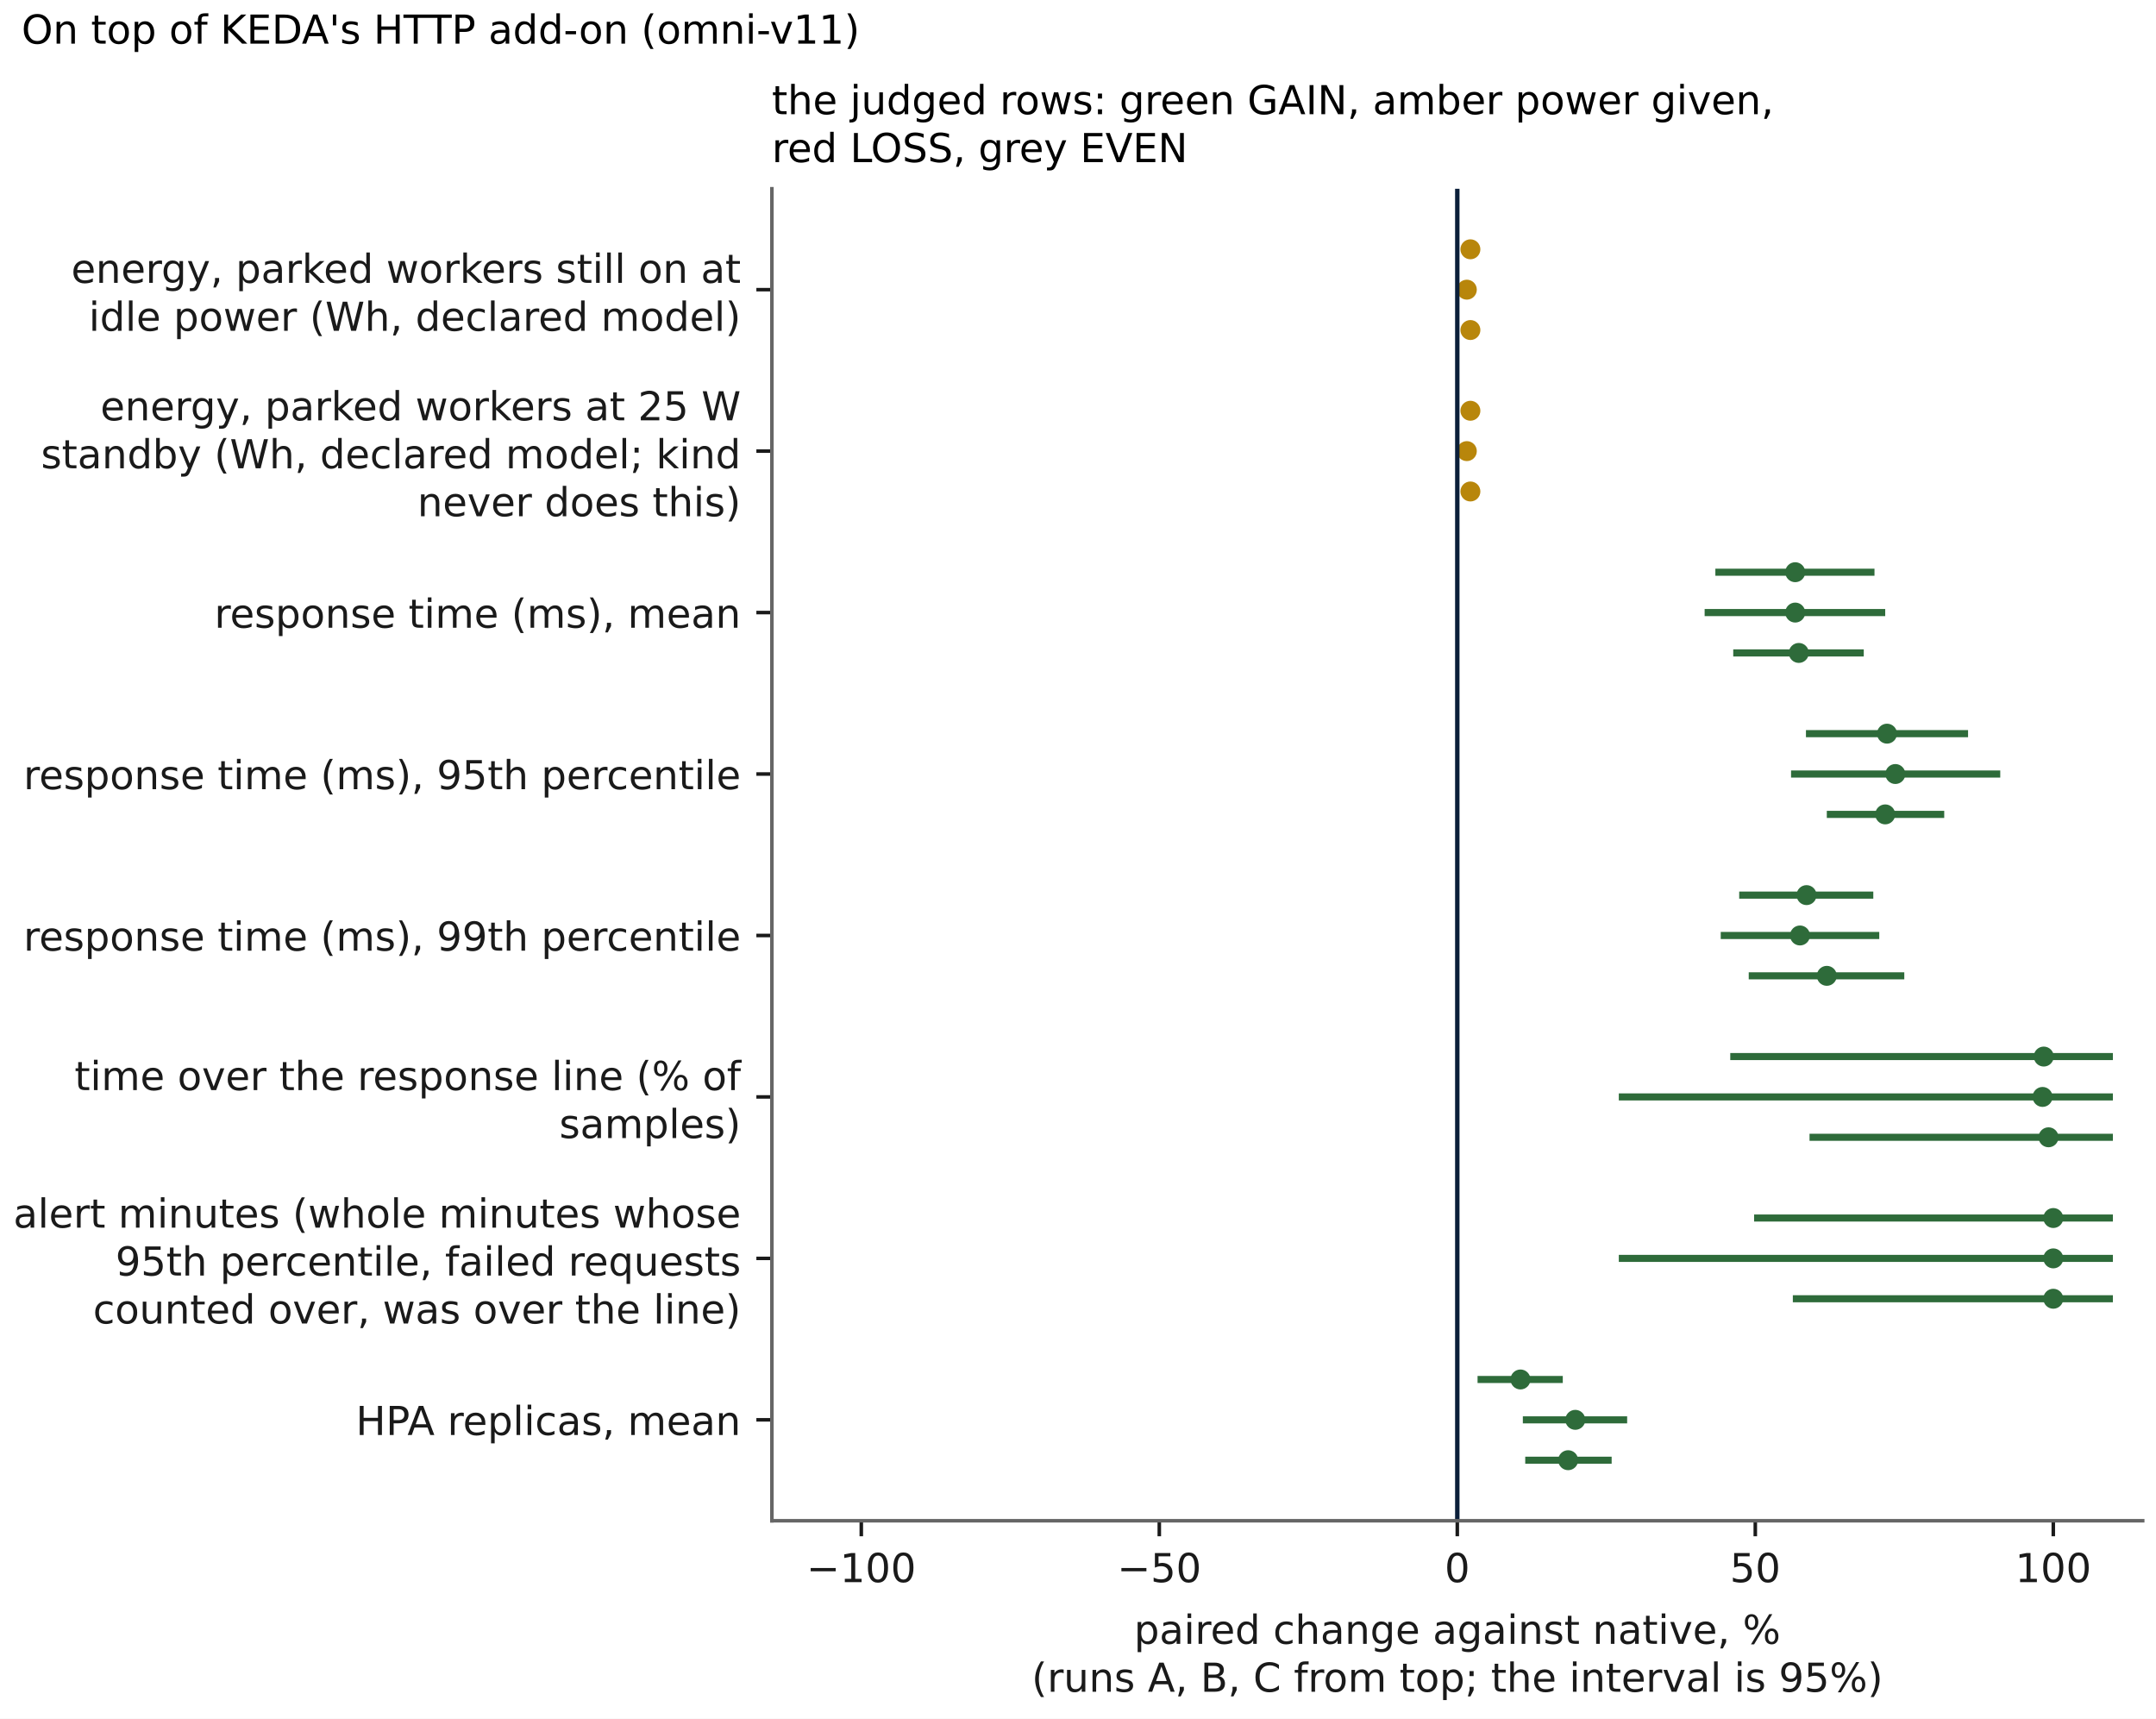
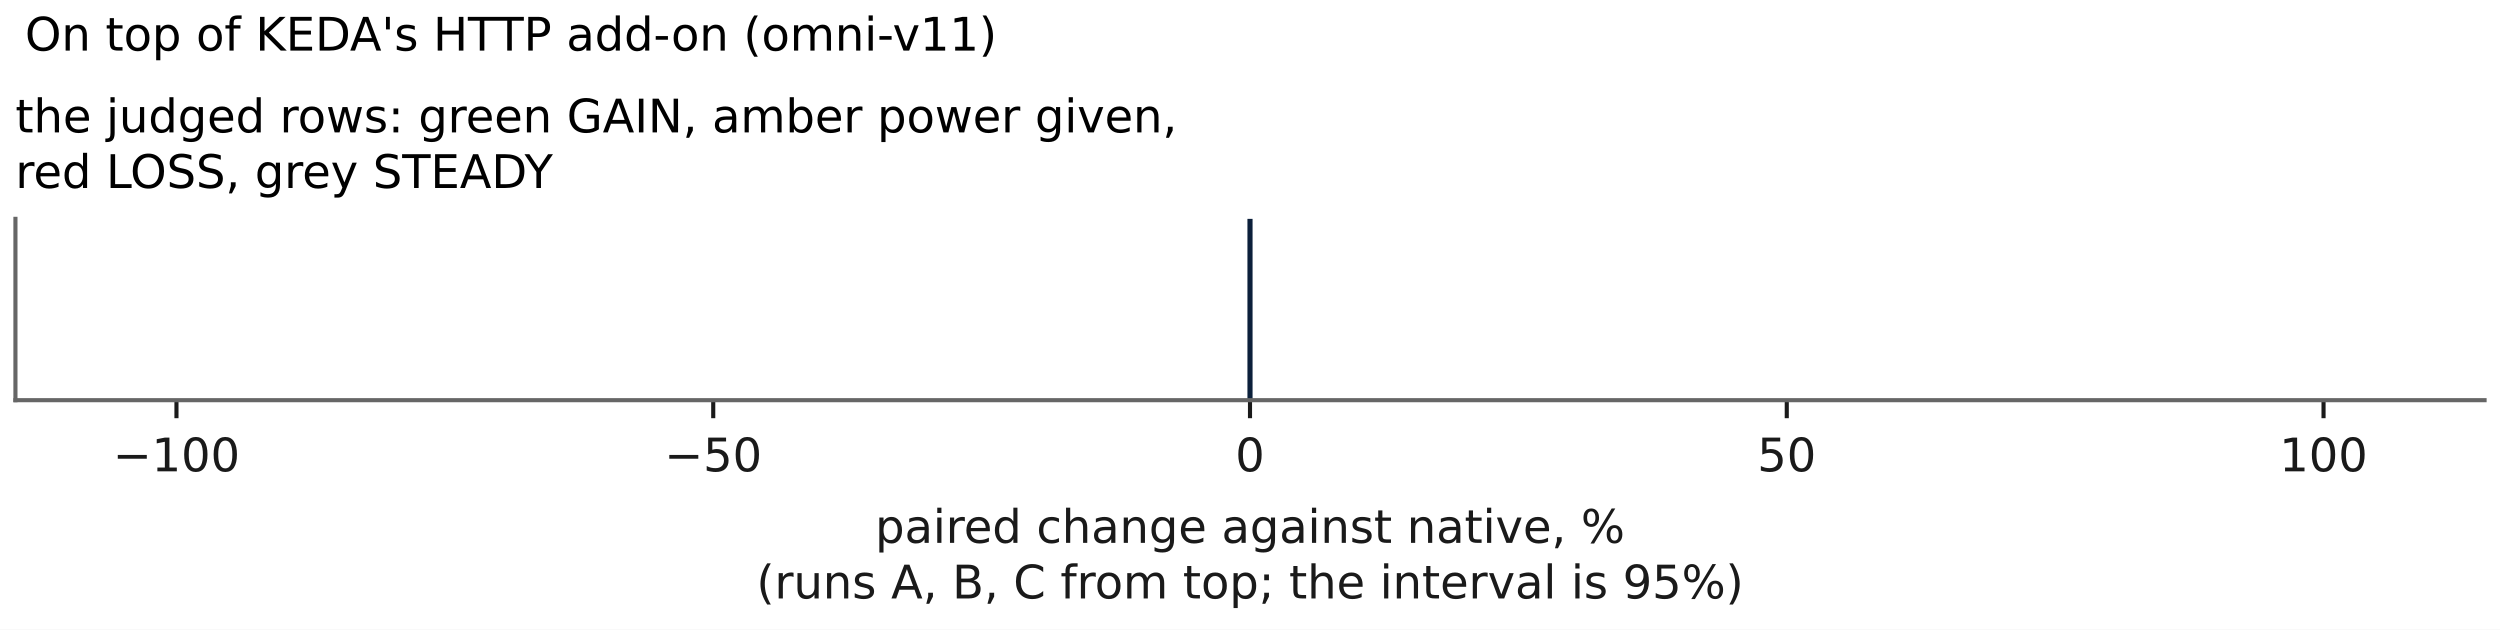
- <svg xmlns="http://www.w3.org/2000/svg" xmlns:xlink="http://www.w3.org/1999/xlink" width="486pt" height="387.36pt" viewBox="0 0 486 387.36" version="1.1">
+ <svg xmlns="http://www.w3.org/2000/svg" xmlns:xlink="http://www.w3.org/1999/xlink" width="486pt" height="122.4pt" viewBox="0 0 486 122.4" version="1.1">
  <defs>
    <style type="text/css">*{stroke-linejoin: round; stroke-linecap: butt}</style>
  </defs>
  <g id="figure_1">
    <g id="patch_1">
-       <path d="M 0 387.36  L 486 387.36  L 486 0  L 0 0  z " style="fill: #ffffff" />
+       <path d="M 0 122.4  L 486 122.4  L 486 0  L 0 0  z " style="fill: #ffffff" />
    </g>
    <g id="axes_1">
      <g id="patch_2">
-         <path d="M 173.999 342.755  L 483 342.755  L 483 42.543  L 173.999 42.543  z " style="fill: #ffffff" />
+         <path d="M 3 77.795  L 483 77.795  L 483 42.543  L 3 42.543  z " style="fill: #ffffff" />
      </g>
      <g id="matplotlib.axis_1">
        <g id="xtick_1">
          <g id="line2d_1">
            <defs>
              <path id="m814b2a8047" d="M 0 0  L 0 3.5  " style="stroke: #1a1a1a; stroke-width: 0.8" />
            </defs>
            <g>
-               <use xlink:href="#m814b2a8047" x="194.151" y="342.755" style="fill: #1a1a1a; stroke: #1a1a1a; stroke-width: 0.8" />
+               <use xlink:href="#m814b2a8047" x="34.305" y="77.795" style="fill: #1a1a1a; stroke: #1a1a1a; stroke-width: 0.8" />
            </g>
          </g>
          <g id="text_1">
-             <text style="font-size: 9px; font-family: 'DejaVu Sans'; text-anchor: middle; fill: #1a1a1a" x="194.151" y="356.593" transform="rotate(-0 194.1508 356.5927)">−100</text>
+             <text style="font-size: 9px; font-family: 'DejaVu Sans'; text-anchor: middle; fill: #1a1a1a" x="34.305" y="91.633" transform="rotate(-0 34.30456 91.63273)">−100</text>
          </g>
        </g>
        <g id="xtick_2">
          <g id="line2d_2">
            <g>
-               <use xlink:href="#m814b2a8047" x="261.325" y="342.755" style="fill: #1a1a1a; stroke: #1a1a1a; stroke-width: 0.8" />
+               <use xlink:href="#m814b2a8047" x="138.652" y="77.795" style="fill: #1a1a1a; stroke: #1a1a1a; stroke-width: 0.8" />
            </g>
          </g>
          <g id="text_2">
-             <text style="font-size: 9px; font-family: 'DejaVu Sans'; text-anchor: middle; fill: #1a1a1a" x="261.325" y="356.593" transform="rotate(-0 261.325 356.5927)">−50</text>
+             <text style="font-size: 9px; font-family: 'DejaVu Sans'; text-anchor: middle; fill: #1a1a1a" x="138.652" y="91.633" transform="rotate(-0 138.6523 91.63273)">−50</text>
          </g>
        </g>
        <g id="xtick_3">
          <g id="line2d_3">
            <g>
-               <use xlink:href="#m814b2a8047" x="328.499" y="342.755" style="fill: #1a1a1a; stroke: #1a1a1a; stroke-width: 0.8" />
+               <use xlink:href="#m814b2a8047" x="243" y="77.795" style="fill: #1a1a1a; stroke: #1a1a1a; stroke-width: 0.8" />
            </g>
          </g>
          <g id="text_3">
-             <text style="font-size: 9px; font-family: 'DejaVu Sans'; text-anchor: middle; fill: #1a1a1a" x="328.499" y="356.593" transform="rotate(-0 328.4991 356.5927)">0</text>
+             <text style="font-size: 9px; font-family: 'DejaVu Sans'; text-anchor: middle; fill: #1a1a1a" x="243" y="91.633" transform="rotate(-0 243 91.63273)">0</text>
          </g>
        </g>
        <g id="xtick_4">
          <g id="line2d_4">
            <g>
-               <use xlink:href="#m814b2a8047" x="395.673" y="342.755" style="fill: #1a1a1a; stroke: #1a1a1a; stroke-width: 0.8" />
+               <use xlink:href="#m814b2a8047" x="347.348" y="77.795" style="fill: #1a1a1a; stroke: #1a1a1a; stroke-width: 0.8" />
            </g>
          </g>
          <g id="text_4">
-             <text style="font-size: 9px; font-family: 'DejaVu Sans'; text-anchor: middle; fill: #1a1a1a" x="395.673" y="356.593" transform="rotate(-0 395.6733 356.5927)">50</text>
+             <text style="font-size: 9px; font-family: 'DejaVu Sans'; text-anchor: middle; fill: #1a1a1a" x="347.348" y="91.633" transform="rotate(-0 347.3477 91.63273)">50</text>
          </g>
        </g>
        <g id="xtick_5">
          <g id="line2d_5">
            <g>
-               <use xlink:href="#m814b2a8047" x="462.848" y="342.755" style="fill: #1a1a1a; stroke: #1a1a1a; stroke-width: 0.8" />
+               <use xlink:href="#m814b2a8047" x="451.695" y="77.795" style="fill: #1a1a1a; stroke: #1a1a1a; stroke-width: 0.8" />
            </g>
          </g>
          <g id="text_5">
-             <text style="font-size: 9px; font-family: 'DejaVu Sans'; text-anchor: middle; fill: #1a1a1a" x="462.848" y="356.593" transform="rotate(-0 462.8475 356.5927)">100</text>
+             <text style="font-size: 9px; font-family: 'DejaVu Sans'; text-anchor: middle; fill: #1a1a1a" x="451.695" y="91.633" transform="rotate(-0 451.6954 91.63273)">100</text>
          </g>
        </g>
        <g id="text_6">
-           <text style="font-size: 9px; font-family: 'DejaVu Sans'; fill: #1a1a1a" transform="translate(255.6315 370.4943)">paired change against native, %</text>
-           <text style="font-size: 9px; font-family: 'DejaVu Sans'; fill: #1a1a1a" transform="translate(232.5507 381.2968)">(runs A, B, C from top; the interval is 95%)</text>
+           <text style="font-size: 9px; font-family: 'DejaVu Sans'; fill: #1a1a1a" transform="translate(170.1323 105.5343)">paired change against native, %</text>
+           <text style="font-size: 9px; font-family: 'DejaVu Sans'; fill: #1a1a1a" transform="translate(147.0516 116.3368)">(runs A, B, C from top; the interval is 95%)</text>
        </g>
      </g>
-       <g id="matplotlib.axis_2">
-         <g id="ytick_1">
-           <g id="line2d_6">
-             <defs>
-               <path id="m31e56b5a68" d="M 0 0  L -3.5 0  " style="stroke: #1a1a1a; stroke-width: 0.8" />
-             </defs>
-             <g>
-               <use xlink:href="#m31e56b5a68" x="173.999" y="320.012" style="fill: #1a1a1a; stroke: #1a1a1a; stroke-width: 0.8" />
-             </g>
-           </g>
-           <g id="text_7">
-             <text style="font-size: 9px; font-family: 'DejaVu Sans'; text-anchor: end; fill: #1a1a1a" x="166.999" y="323.431" transform="rotate(-0 166.9985 323.4308)">HPA replicas, mean</text>
-           </g>
-         </g>
-         <g id="ytick_2">
-           <g id="line2d_7">
-             <g>
-               <use xlink:href="#m31e56b5a68" x="173.999" y="283.622" style="fill: #1a1a1a; stroke: #1a1a1a; stroke-width: 0.8" />
-             </g>
-           </g>
-           <g id="text_8">
-             <text style="font-size: 9px; font-family: 'DejaVu Sans'; fill: #1a1a1a" transform="translate(3.00024 276.6895)">alert minutes (whole minutes whose</text>
-             <text style="font-size: 9px; font-family: 'DejaVu Sans'; fill: #1a1a1a" transform="translate(26.02758 287.492)">95th percentile, failed requests</text>
-             <text style="font-size: 9px; font-family: 'DejaVu Sans'; fill: #1a1a1a" transform="translate(20.96368 298.2945)">counted over, was over the line)</text>
-           </g>
-         </g>
-         <g id="ytick_3">
-           <g id="line2d_8">
-             <g>
-               <use xlink:href="#m31e56b5a68" x="173.999" y="247.233" style="fill: #1a1a1a; stroke: #1a1a1a; stroke-width: 0.8" />
-             </g>
-           </g>
-           <g id="text_9">
-             <text style="font-size: 9px; font-family: 'DejaVu Sans'; fill: #1a1a1a" transform="translate(16.80399 245.7015)">time over the response line (% of</text>
-             <text style="font-size: 9px; font-family: 'DejaVu Sans'; fill: #1a1a1a" transform="translate(126.0766 256.504)">samples)</text>
-           </g>
-         </g>
-         <g id="ytick_4">
-           <g id="line2d_9">
-             <g>
-               <use xlink:href="#m31e56b5a68" x="173.999" y="210.844" style="fill: #1a1a1a; stroke: #1a1a1a; stroke-width: 0.8" />
-             </g>
-           </g>
-           <g id="text_10">
-             <text style="font-size: 9px; font-family: 'DejaVu Sans'; text-anchor: end; fill: #1a1a1a" x="166.999" y="214.263" transform="rotate(-0 166.9985 214.263)">response time (ms), 99th percentile</text>
-           </g>
-         </g>
-         <g id="ytick_5">
-           <g id="line2d_10">
-             <g>
-               <use xlink:href="#m31e56b5a68" x="173.999" y="174.454" style="fill: #1a1a1a; stroke: #1a1a1a; stroke-width: 0.8" />
-             </g>
-           </g>
-           <g id="text_11">
-             <text style="font-size: 9px; font-family: 'DejaVu Sans'; text-anchor: end; fill: #1a1a1a" x="166.999" y="177.874" transform="rotate(-0 166.9985 177.8738)">response time (ms), 95th percentile</text>
-           </g>
-         </g>
-         <g id="ytick_6">
-           <g id="line2d_11">
-             <g>
-               <use xlink:href="#m31e56b5a68" x="173.999" y="138.065" style="fill: #1a1a1a; stroke: #1a1a1a; stroke-width: 0.8" />
-             </g>
-           </g>
-           <g id="text_12">
-             <text style="font-size: 9px; font-family: 'DejaVu Sans'; text-anchor: end; fill: #1a1a1a" x="166.999" y="141.484" transform="rotate(-0 166.9985 141.4845)">response time (ms), mean</text>
-           </g>
-         </g>
-         <g id="ytick_7">
-           <g id="line2d_12">
-             <g>
-               <use xlink:href="#m31e56b5a68" x="173.999" y="101.676" style="fill: #1a1a1a; stroke: #1a1a1a; stroke-width: 0.8" />
-             </g>
-           </g>
-           <g id="text_13">
-             <text style="font-size: 9px; font-family: 'DejaVu Sans'; fill: #1a1a1a" transform="translate(22.62446 94.7432)">energy, parked workers at 25 W</text>
-             <text style="font-size: 9px; font-family: 'DejaVu Sans'; fill: #1a1a1a" transform="translate(9.238365 105.5457)">standby (Wh, declared model; kind</text>
-             <text style="font-size: 9px; font-family: 'DejaVu Sans'; fill: #1a1a1a" transform="translate(94.0929 116.3481)">never does this)</text>
-           </g>
-         </g>
-         <g id="ytick_8">
-           <g id="line2d_13">
-             <g>
-               <use xlink:href="#m31e56b5a68" x="173.999" y="65.287" style="fill: #1a1a1a; stroke: #1a1a1a; stroke-width: 0.8" />
-             </g>
-           </g>
-           <g id="text_14">
-             <text style="font-size: 9px; font-family: 'DejaVu Sans'; fill: #1a1a1a" transform="translate(16.04743 63.75516)">energy, parked workers still on at</text>
-             <text style="font-size: 9px; font-family: 'DejaVu Sans'; fill: #1a1a1a" transform="translate(20.00743 74.55762)">idle power (Wh, declared model)</text>
-           </g>
-         </g>
-       </g>
-       <g id="line2d_14">
-         <path d="M 333.067 310.914  L 352.279 310.914  " clip-path="url(#p238428a3a5)" style="fill: none; stroke: #2e6b3a; stroke-width: 1.6" />
-       </g>
-       <g id="line2d_15">
-         <defs>
-           <path id="m73f3a7aa01" d="M 0 1.75  C 0.464 1.75 0.909 1.566 1.237 1.237  C 1.566 0.909 1.75 0.464 1.75 0  C 1.75 -0.464 1.566 -0.909 1.237 -1.237  C 0.909 -1.566 0.464 -1.75 0 -1.75  C -0.464 -1.75 -0.909 -1.566 -1.237 -1.237  C -1.566 -0.909 -1.75 -0.464 -1.75 0  C -1.75 0.464 -1.566 0.909 -1.237 1.237  C -0.909 1.566 -0.464 1.75 0 1.75  z " style="stroke: #2e6b3a" />
-         </defs>
-         <g clip-path="url(#p238428a3a5)">
-           <use xlink:href="#m73f3a7aa01" x="342.74" y="310.914" style="fill: #2e6b3a; stroke: #2e6b3a" />
-         </g>
-       </g>
-       <g id="line2d_16">
-         <path d="M 343.277 320.012  L 366.788 320.012  " clip-path="url(#p238428a3a5)" style="fill: none; stroke: #2e6b3a; stroke-width: 1.6" />
-       </g>
-       <g id="line2d_17">
-         <g clip-path="url(#p238428a3a5)">
-           <use xlink:href="#m73f3a7aa01" x="355.1" y="320.012" style="fill: #2e6b3a; stroke: #2e6b3a" />
-         </g>
-       </g>
-       <g id="line2d_18">
-         <path d="M 343.815 329.109  L 363.295 329.109  " clip-path="url(#p238428a3a5)" style="fill: none; stroke: #2e6b3a; stroke-width: 1.6" />
-       </g>
-       <g id="line2d_19">
-         <g clip-path="url(#p238428a3a5)">
-           <use xlink:href="#m73f3a7aa01" x="353.488" y="329.109" style="fill: #2e6b3a; stroke: #2e6b3a" />
-         </g>
-       </g>
-       <g id="line2d_20">
-         <path d="M 395.405 274.525  L 476.282 274.525  " clip-path="url(#p238428a3a5)" style="fill: none; stroke: #2e6b3a; stroke-width: 1.6" />
-       </g>
-       <g id="line2d_21">
-         <g clip-path="url(#p238428a3a5)">
-           <use xlink:href="#m73f3a7aa01" x="462.848" y="274.525" style="fill: #2e6b3a; stroke: #2e6b3a" />
-         </g>
-       </g>
-       <g id="line2d_22">
-         <path d="M 364.908 283.622  L 476.282 283.622  " clip-path="url(#p238428a3a5)" style="fill: none; stroke: #2e6b3a; stroke-width: 1.6" />
-       </g>
-       <g id="line2d_23">
-         <g clip-path="url(#p238428a3a5)">
-           <use xlink:href="#m73f3a7aa01" x="462.848" y="283.622" style="fill: #2e6b3a; stroke: #2e6b3a" />
-         </g>
-       </g>
-       <g id="line2d_24">
-         <path d="M 404.137 292.72  L 476.282 292.72  " clip-path="url(#p238428a3a5)" style="fill: none; stroke: #2e6b3a; stroke-width: 1.6" />
-       </g>
-       <g id="line2d_25">
-         <g clip-path="url(#p238428a3a5)">
-           <use xlink:href="#m73f3a7aa01" x="462.848" y="292.72" style="fill: #2e6b3a; stroke: #2e6b3a" />
-         </g>
-       </g>
-       <g id="line2d_26">
-         <path d="M 390.031 238.136  L 476.282 238.136  " clip-path="url(#p238428a3a5)" style="fill: none; stroke: #2e6b3a; stroke-width: 1.6" />
-       </g>
-       <g id="line2d_27">
-         <g clip-path="url(#p238428a3a5)">
-           <use xlink:href="#m73f3a7aa01" x="460.698" y="238.136" style="fill: #2e6b3a; stroke: #2e6b3a" />
-         </g>
-       </g>
-       <g id="line2d_28">
-         <path d="M 364.908 247.233  L 476.282 247.233  " clip-path="url(#p238428a3a5)" style="fill: none; stroke: #2e6b3a; stroke-width: 1.6" />
-       </g>
-       <g id="line2d_29">
-         <g clip-path="url(#p238428a3a5)">
-           <use xlink:href="#m73f3a7aa01" x="460.429" y="247.233" style="fill: #2e6b3a; stroke: #2e6b3a" />
-         </g>
-       </g>
-       <g id="line2d_30">
-         <path d="M 407.899 256.33  L 476.282 256.33  " clip-path="url(#p238428a3a5)" style="fill: none; stroke: #2e6b3a; stroke-width: 1.6" />
-       </g>
-       <g id="line2d_31">
-         <g clip-path="url(#p238428a3a5)">
-           <use xlink:href="#m73f3a7aa01" x="461.773" y="256.33" style="fill: #2e6b3a; stroke: #2e6b3a" />
-         </g>
-       </g>
-       <g id="line2d_32">
-         <path d="M 392.046 201.746  L 422.274 201.746  " clip-path="url(#p238428a3a5)" style="fill: none; stroke: #2e6b3a; stroke-width: 1.6" />
-       </g>
-       <g id="line2d_33">
-         <g clip-path="url(#p238428a3a5)">
-           <use xlink:href="#m73f3a7aa01" x="407.227" y="201.746" style="fill: #2e6b3a; stroke: #2e6b3a" />
-         </g>
-       </g>
-       <g id="line2d_34">
-         <path d="M 387.881 210.844  L 423.618 210.844  " clip-path="url(#p238428a3a5)" style="fill: none; stroke: #2e6b3a; stroke-width: 1.6" />
-       </g>
-       <g id="line2d_35">
-         <g clip-path="url(#p238428a3a5)">
-           <use xlink:href="#m73f3a7aa01" x="405.749" y="210.844" style="fill: #2e6b3a; stroke: #2e6b3a" />
-         </g>
-       </g>
-       <g id="line2d_36">
-         <path d="M 394.195 219.941  L 429.26 219.941  " clip-path="url(#p238428a3a5)" style="fill: none; stroke: #2e6b3a; stroke-width: 1.6" />
-       </g>
-       <g id="line2d_37">
-         <g clip-path="url(#p238428a3a5)">
-           <use xlink:href="#m73f3a7aa01" x="411.795" y="219.941" style="fill: #2e6b3a; stroke: #2e6b3a" />
-         </g>
-       </g>
-       <g id="line2d_38">
-         <path d="M 407.093 165.357  L 443.636 165.357  " clip-path="url(#p238428a3a5)" style="fill: none; stroke: #2e6b3a; stroke-width: 1.6" />
-       </g>
-       <g id="line2d_39">
-         <g clip-path="url(#p238428a3a5)">
-           <use xlink:href="#m73f3a7aa01" x="425.364" y="165.357" style="fill: #2e6b3a; stroke: #2e6b3a" />
-         </g>
-       </g>
-       <g id="line2d_40">
-         <path d="M 403.734 174.454  L 450.891 174.454  " clip-path="url(#p238428a3a5)" style="fill: none; stroke: #2e6b3a; stroke-width: 1.6" />
-       </g>
-       <g id="line2d_41">
-         <g clip-path="url(#p238428a3a5)">
-           <use xlink:href="#m73f3a7aa01" x="427.245" y="174.454" style="fill: #2e6b3a; stroke: #2e6b3a" />
-         </g>
-       </g>
-       <g id="line2d_42">
-         <path d="M 411.795 183.552  L 438.262 183.552  " clip-path="url(#p238428a3a5)" style="fill: none; stroke: #2e6b3a; stroke-width: 1.6" />
-       </g>
-       <g id="line2d_43">
-         <g clip-path="url(#p238428a3a5)">
-           <use xlink:href="#m73f3a7aa01" x="424.961" y="183.552" style="fill: #2e6b3a; stroke: #2e6b3a" />
-         </g>
-       </g>
-       <g id="line2d_44">
-         <path d="M 386.672 128.968  L 422.543 128.968  " clip-path="url(#p238428a3a5)" style="fill: none; stroke: #2e6b3a; stroke-width: 1.6" />
-       </g>
-       <g id="line2d_45">
-         <g clip-path="url(#p238428a3a5)">
-           <use xlink:href="#m73f3a7aa01" x="404.675" y="128.968" style="fill: #2e6b3a; stroke: #2e6b3a" />
-         </g>
-       </g>
-       <g id="line2d_46">
-         <path d="M 384.254 138.065  L 424.961 138.065  " clip-path="url(#p238428a3a5)" style="fill: none; stroke: #2e6b3a; stroke-width: 1.6" />
-       </g>
-       <g id="line2d_47">
-         <g clip-path="url(#p238428a3a5)">
-           <use xlink:href="#m73f3a7aa01" x="404.675" y="138.065" style="fill: #2e6b3a; stroke: #2e6b3a" />
-         </g>
-       </g>
-       <g id="line2d_48">
-         <path d="M 390.702 147.163  L 420.125 147.163  " clip-path="url(#p238428a3a5)" style="fill: none; stroke: #2e6b3a; stroke-width: 1.6" />
-       </g>
-       <g id="line2d_49">
-         <g clip-path="url(#p238428a3a5)">
-           <use xlink:href="#m73f3a7aa01" x="405.481" y="147.163" style="fill: #2e6b3a; stroke: #2e6b3a" />
-         </g>
-       </g>
-       <g id="line2d_50">
-         <path d="M 330.514 92.579  L 332.395 92.579  " clip-path="url(#p238428a3a5)" style="fill: none; stroke: #b8860b; stroke-width: 1.6" />
-       </g>
-       <g id="line2d_51">
-         <defs>
-           <path id="m5563fab465" d="M 0 1.75  C 0.464 1.75 0.909 1.566 1.237 1.237  C 1.566 0.909 1.75 0.464 1.75 0  C 1.75 -0.464 1.566 -0.909 1.237 -1.237  C 0.909 -1.566 0.464 -1.75 0 -1.75  C -0.464 -1.75 -0.909 -1.566 -1.237 -1.237  C -1.566 -0.909 -1.75 -0.464 -1.75 0  C -1.75 0.464 -1.566 0.909 -1.237 1.237  C -0.909 1.566 -0.464 1.75 0 1.75  z " style="stroke: #b8860b" />
-         </defs>
-         <g clip-path="url(#p238428a3a5)">
-           <use xlink:href="#m5563fab465" x="331.455" y="92.579" style="fill: #b8860b; stroke: #b8860b" />
-         </g>
-       </g>
-       <g id="line2d_52">
-         <path d="M 329.574 101.676  L 331.724 101.676  " clip-path="url(#p238428a3a5)" style="fill: none; stroke: #b8860b; stroke-width: 1.6" />
-       </g>
-       <g id="line2d_53">
-         <g clip-path="url(#p238428a3a5)">
-           <use xlink:href="#m5563fab465" x="330.649" y="101.676" style="fill: #b8860b; stroke: #b8860b" />
-         </g>
-       </g>
-       <g id="line2d_54">
-         <path d="M 330.38 110.773  L 332.395 110.773  " clip-path="url(#p238428a3a5)" style="fill: none; stroke: #b8860b; stroke-width: 1.6" />
-       </g>
-       <g id="line2d_55">
-         <g clip-path="url(#p238428a3a5)">
-           <use xlink:href="#m5563fab465" x="331.455" y="110.773" style="fill: #b8860b; stroke: #b8860b" />
-         </g>
-       </g>
-       <g id="line2d_56">
-         <path d="M 330.514 56.189  L 332.395 56.189  " clip-path="url(#p238428a3a5)" style="fill: none; stroke: #b8860b; stroke-width: 1.6" />
-       </g>
-       <g id="line2d_57">
-         <g clip-path="url(#p238428a3a5)">
-           <use xlink:href="#m5563fab465" x="331.455" y="56.189" style="fill: #b8860b; stroke: #b8860b" />
-         </g>
-       </g>
-       <g id="line2d_58">
-         <path d="M 329.574 65.287  L 331.724 65.287  " clip-path="url(#p238428a3a5)" style="fill: none; stroke: #b8860b; stroke-width: 1.6" />
-       </g>
-       <g id="line2d_59">
-         <g clip-path="url(#p238428a3a5)">
-           <use xlink:href="#m5563fab465" x="330.649" y="65.287" style="fill: #b8860b; stroke: #b8860b" />
-         </g>
-       </g>
-       <g id="line2d_60">
-         <path d="M 330.38 74.384  L 332.395 74.384  " clip-path="url(#p238428a3a5)" style="fill: none; stroke: #b8860b; stroke-width: 1.6" />
-       </g>
-       <g id="line2d_61">
-         <g clip-path="url(#p238428a3a5)">
-           <use xlink:href="#m5563fab465" x="331.455" y="74.384" style="fill: #b8860b; stroke: #b8860b" />
-         </g>
-       </g>
-       <g id="line2d_62">
-         <path d="M 328.499 342.755  L 328.499 42.543  " clip-path="url(#p238428a3a5)" style="fill: none; stroke: #0b1f3a; stroke-linecap: square" />
+       <g id="matplotlib.axis_2" />
+       <g id="line2d_6">
+         <path d="M 243 77.795  L 243 42.543  " clip-path="url(#p80d1becee0)" style="fill: none; stroke: #0b1f3a; stroke-linecap: square" />
      </g>
      <g id="patch_3">
-         <path d="M 173.999 342.755  L 173.999 42.543  " style="fill: none; stroke: #666666; stroke-width: 0.8; stroke-linejoin: miter; stroke-linecap: square" />
+         <path d="M 3 77.795  L 3 42.543  " style="fill: none; stroke: #666666; stroke-width: 0.8; stroke-linejoin: miter; stroke-linecap: square" />
      </g>
      <g id="patch_4">
-         <path d="M 173.999 342.755  L 483 342.755  " style="fill: none; stroke: #666666; stroke-width: 0.8; stroke-linejoin: miter; stroke-linecap: square" />
+         <path d="M 3 77.795  L 483 77.795  " style="fill: none; stroke: #666666; stroke-width: 0.8; stroke-linejoin: miter; stroke-linecap: square" />
      </g>
-       <g id="text_15">
-         <text style="font-size: 9px; font-family: 'DejaVu Sans'" transform="translate(173.9985 25.7409)">the judged rows: green GAIN, amber power given,</text>
-         <text style="font-size: 9px; font-family: 'DejaVu Sans'" transform="translate(173.9985 36.54336)">red LOSS, grey EVEN</text>
+       <g id="text_7">
+         <text style="font-size: 9px; font-family: 'DejaVu Sans'" transform="translate(3.00024 25.7409)">the judged rows: green GAIN, amber power given,</text>
+         <text style="font-size: 9px; font-family: 'DejaVu Sans'" transform="translate(3.00024 36.54336)">red LOSS, grey STEADY</text>
      </g>
    </g>
-     <g id="text_16">
+     <g id="text_8">
      <text style="font-size: 9px; font-family: 'DejaVu Sans'; text-anchor: start" x="4.86" y="9.839" transform="rotate(-0 4.86 9.838834)">On top of KEDA's HTTP add-on (omni-v11)</text>
    </g>
  </g>
  <defs>
-     <clipPath id="p238428a3a5">
-       <rect x="173.999" y="42.543" width="309.001" height="300.211" />
+     <clipPath id="p80d1becee0">
+       <rect x="3" y="42.543" width="480" height="35.251" />
    </clipPath>
  </defs>
</svg>
